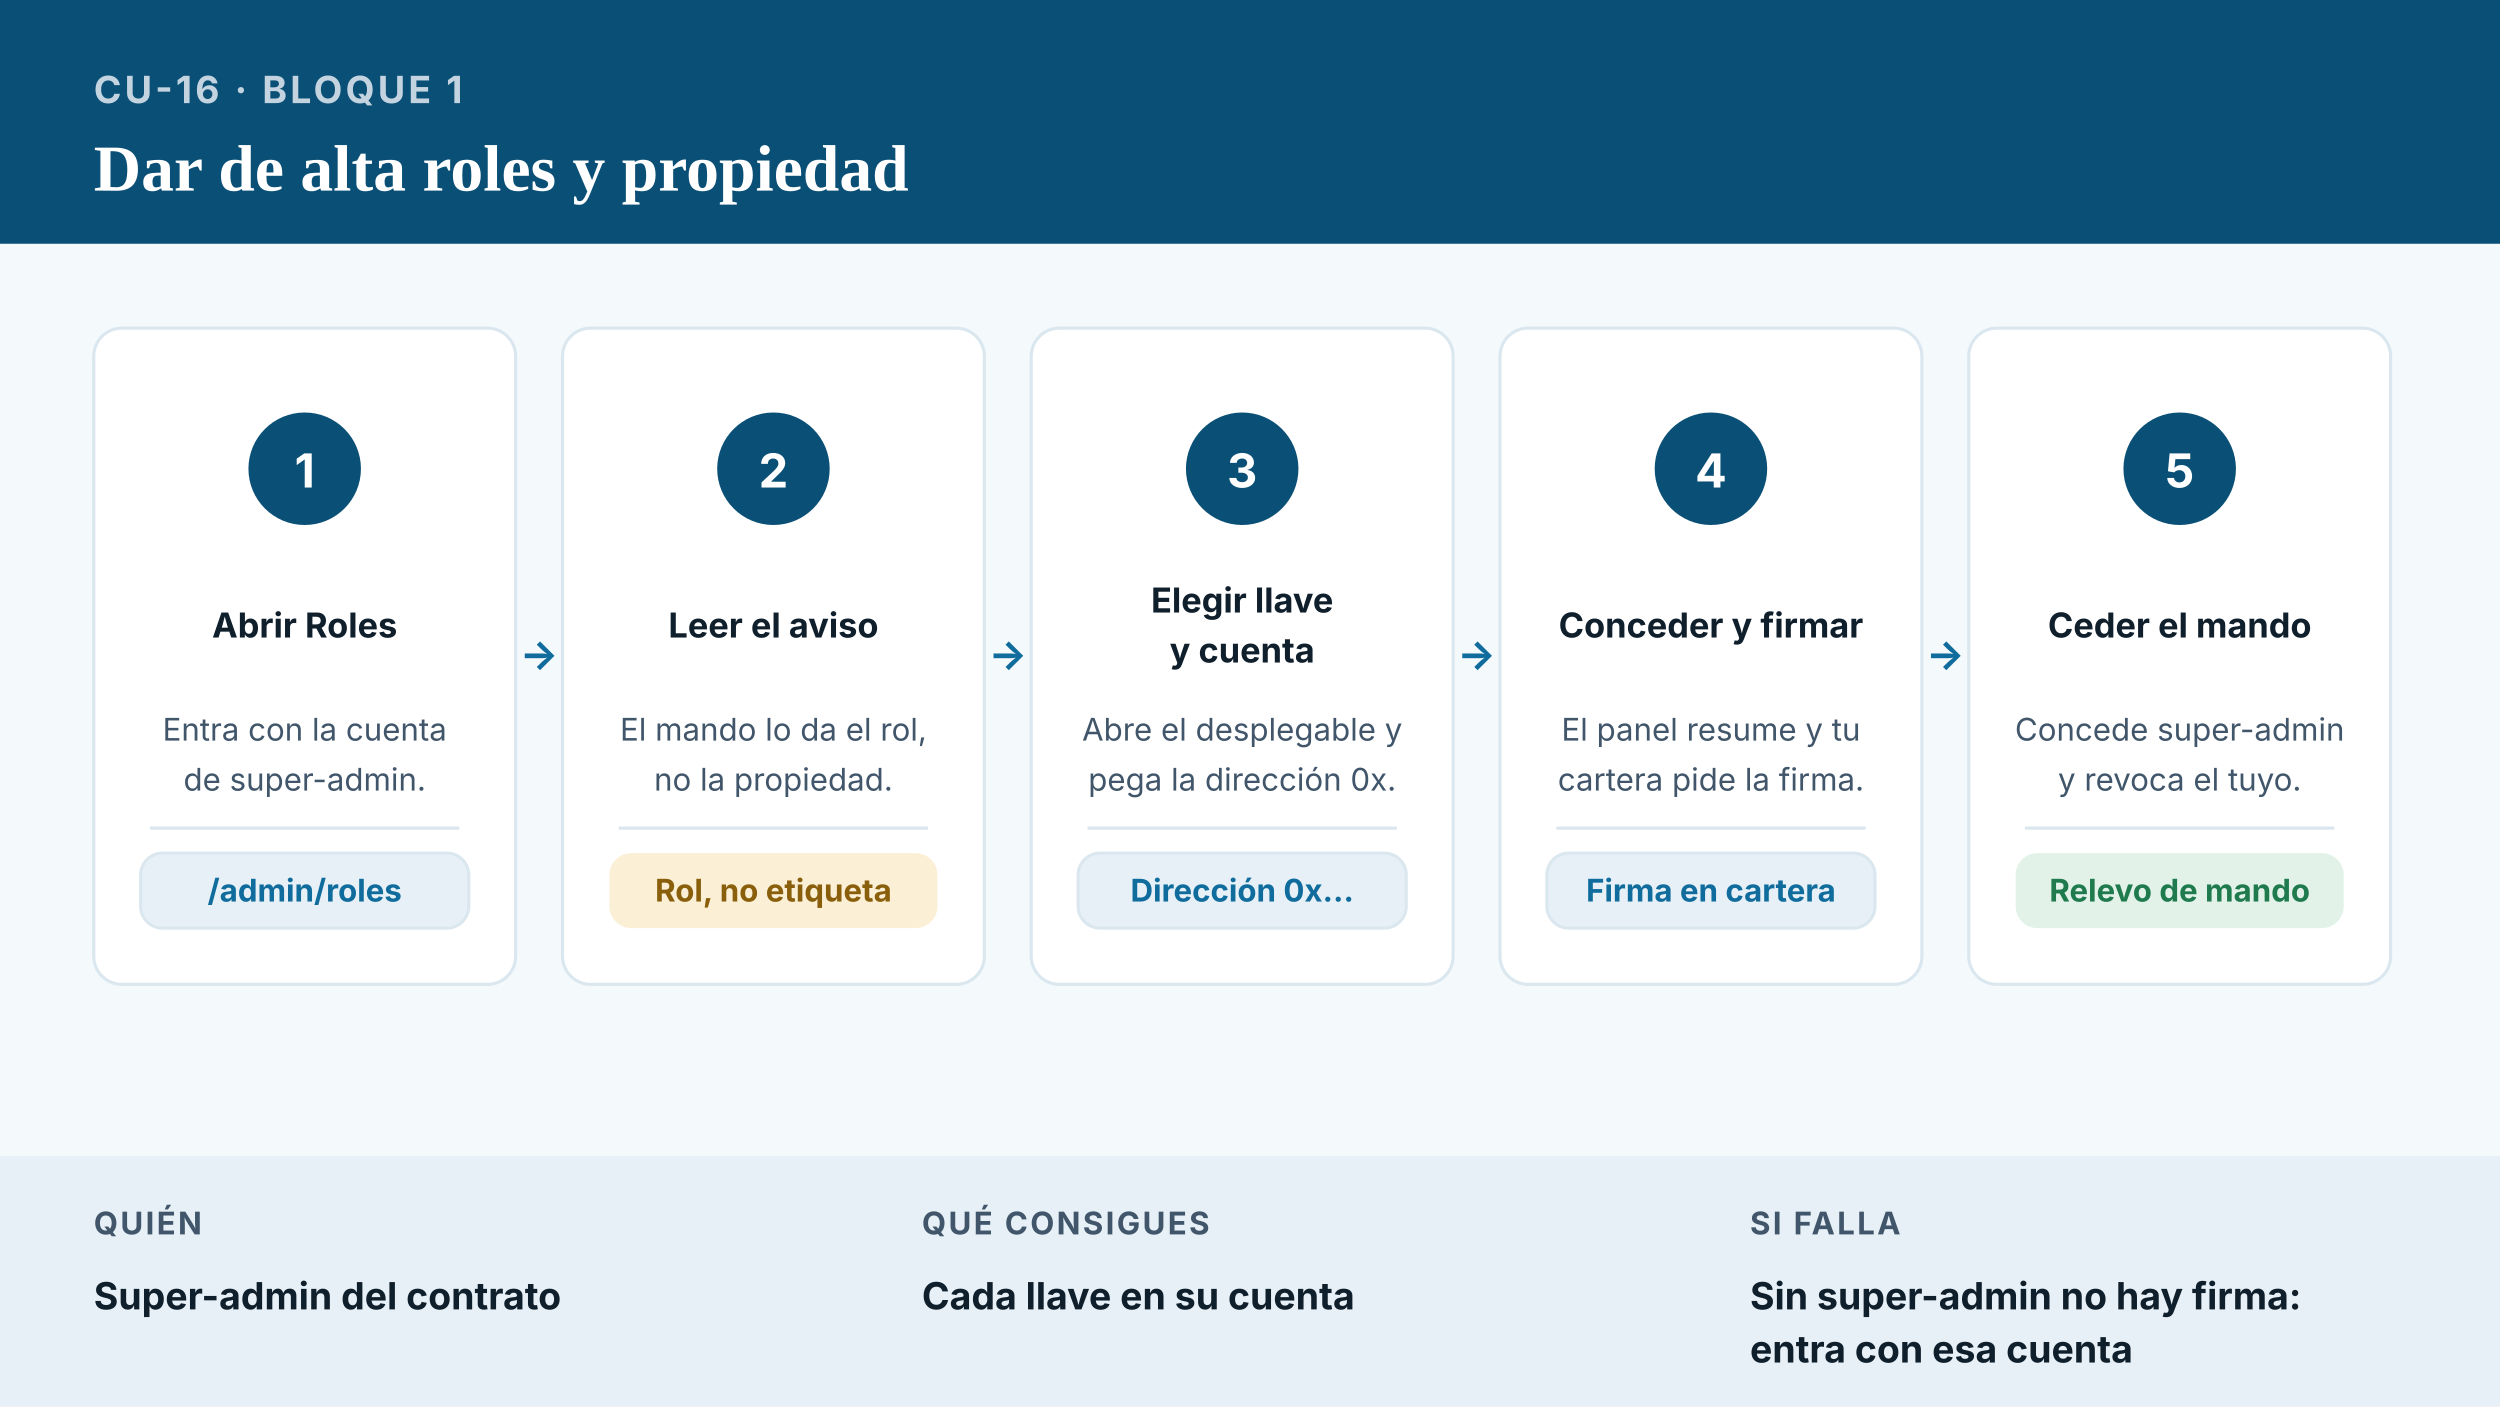
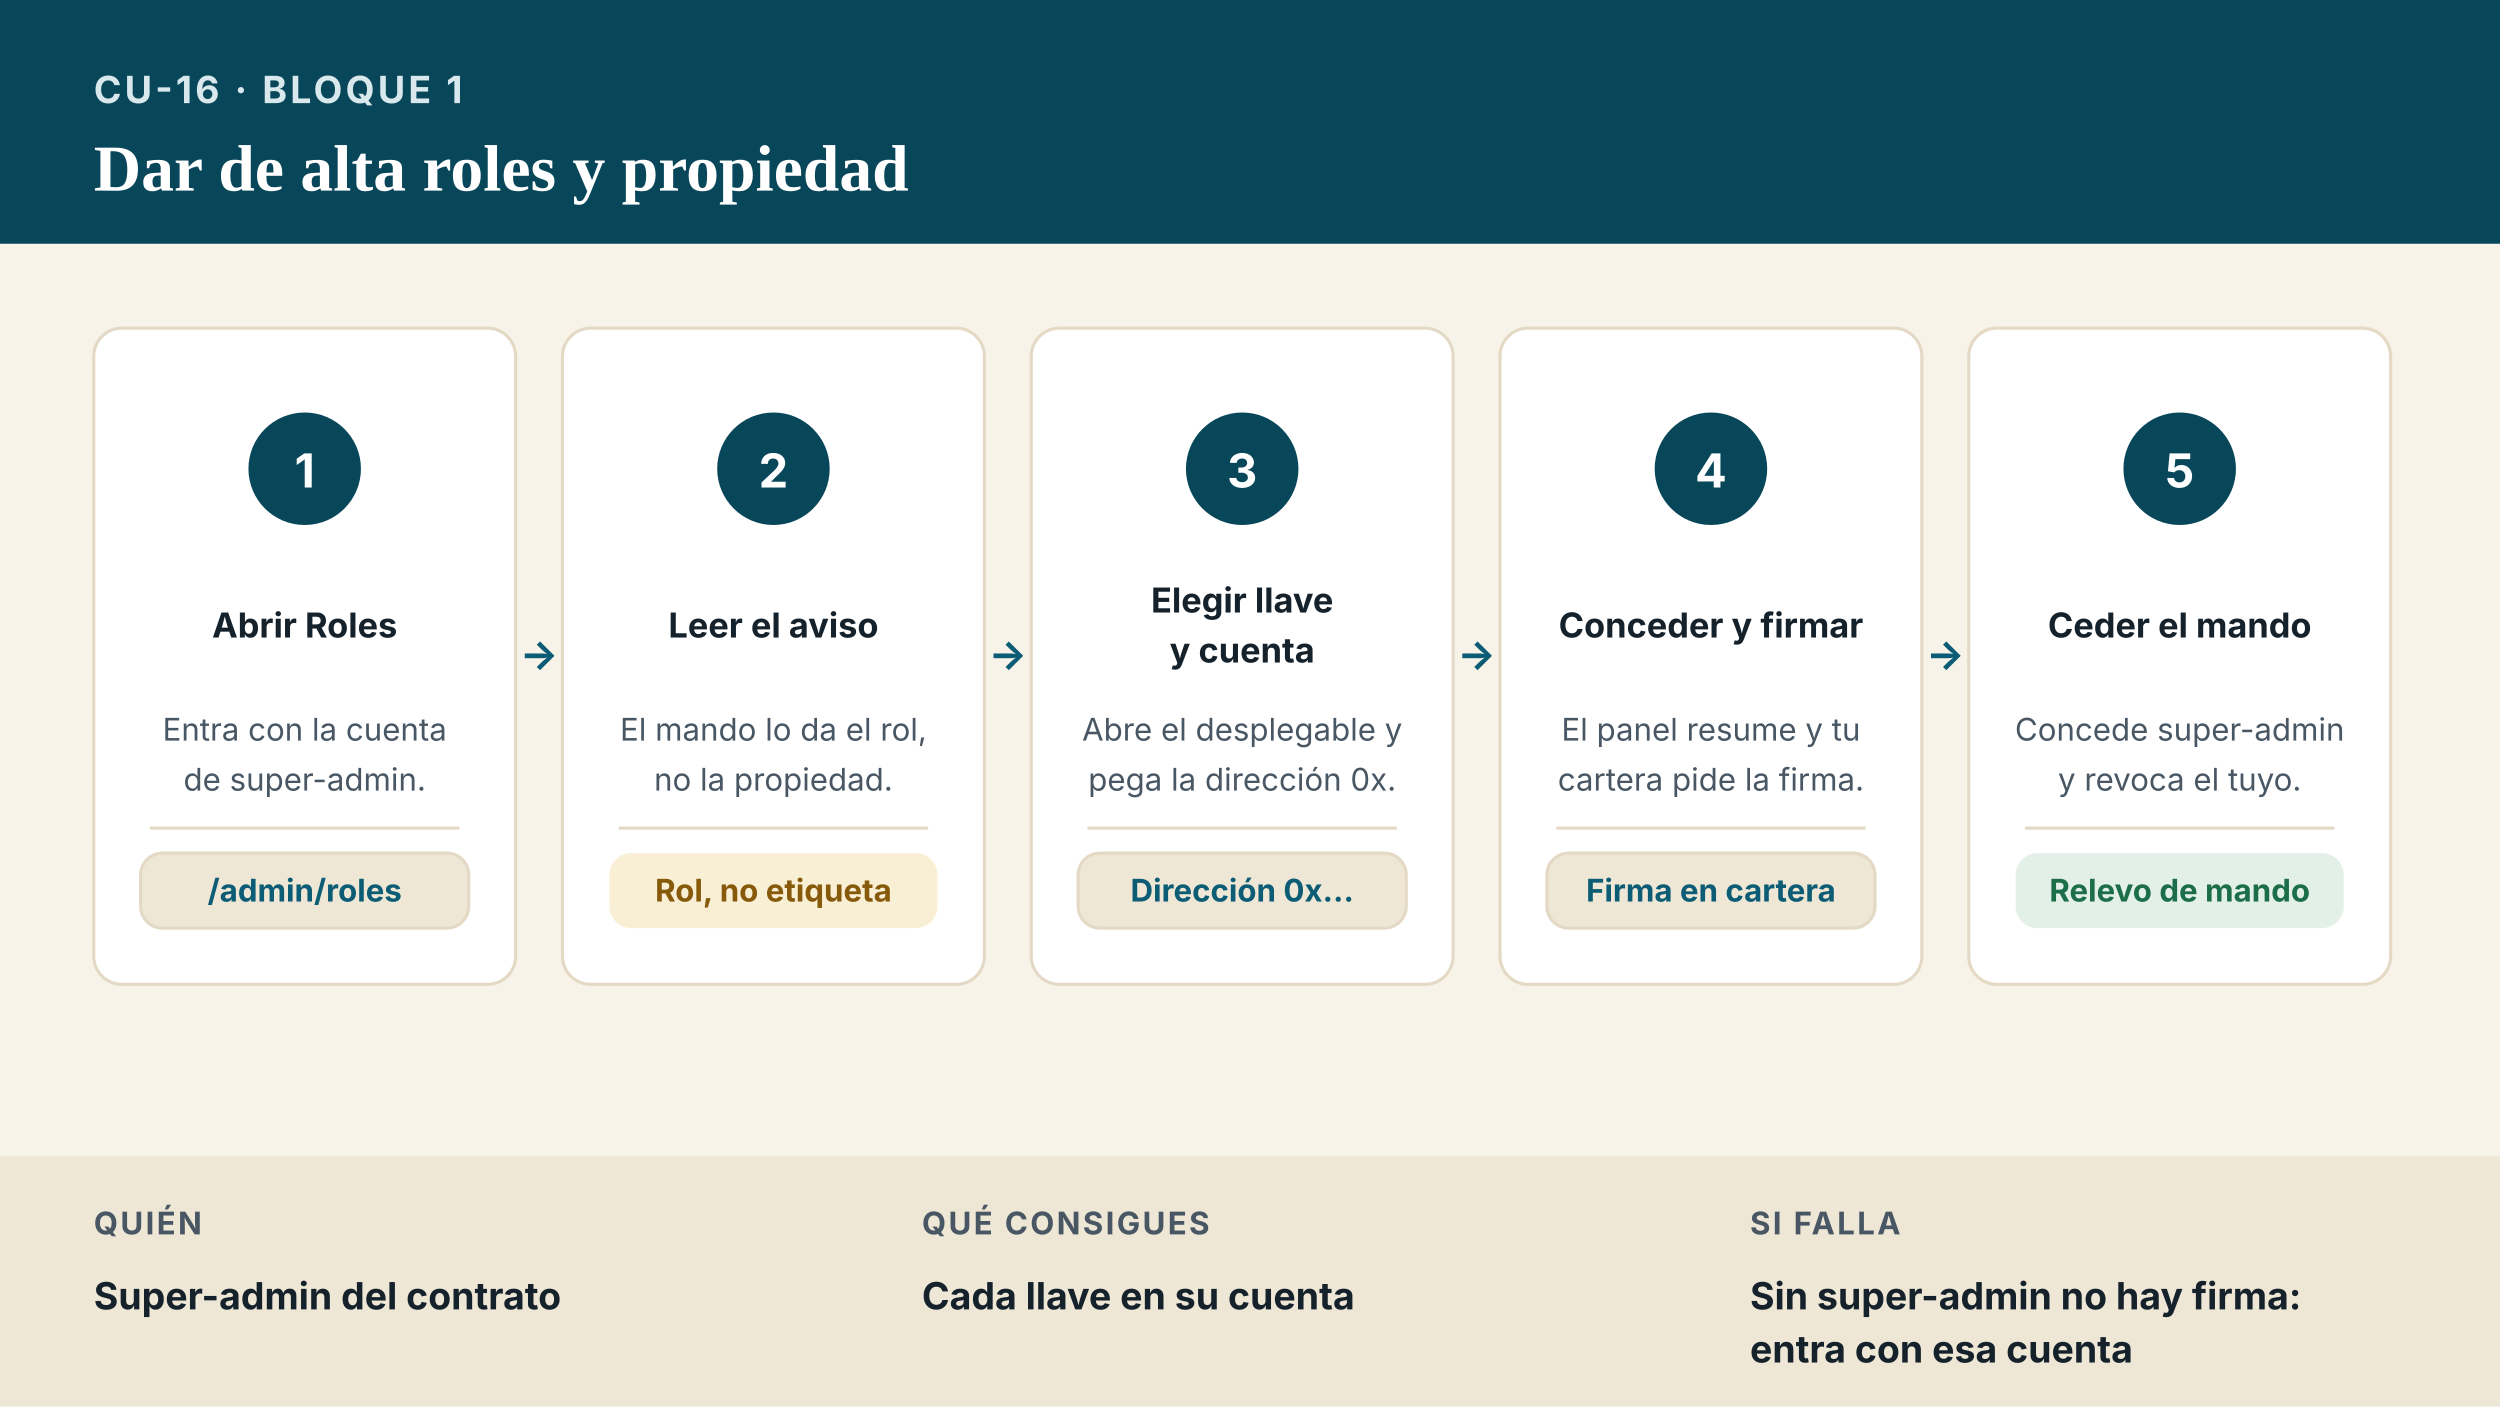
<svg xmlns="http://www.w3.org/2000/svg" viewBox="0 0 1600 900" width="1600" height="900" role="img" aria-labelledby="t d">
-   <rect width="1600" height="900" fill="#F4F9FC" />
-   <rect x="0" y="0" width="1600" height="156" fill="#0A4F75" />
-   <text x="60" y="66" font-family="'Hanken Grotesk', system-ui, -apple-system, 'Segoe UI', sans-serif" font-size="24" font-weight="700" fill="#C3D4E0" letter-spacing="2">CU-16 · BLOQUE 1</text>
+   <rect width="1600" height="900" fill="#F8F3E9" />
+   <rect x="0" y="0" width="1600" height="156" fill="#084659" />
+   <text x="60" y="66" font-family="'Hanken Grotesk', system-ui, -apple-system, 'Segoe UI', sans-serif" font-size="24" font-weight="700" fill="#D9E8EC" letter-spacing="2">CU-16 · BLOQUE 1</text>
  <text x="60" y="122" font-family="Fraunces, Georgia, 'Times New Roman', serif" font-size="42" font-weight="700" fill="#FFFFFF">Dar de alta roles y propiedad</text>
-   <rect x="60" y="210" width="270" height="420" rx="18" fill="#FFFFFF" stroke="#DBE7EF" stroke-width="2" />
-   <circle cx="195" cy="300" r="36" fill="#0A4F75" />
+   <rect x="60" y="210" width="270" height="420" rx="18" fill="#FFFFFF" stroke="#E4D9C5" stroke-width="2" />
+   <circle cx="195" cy="300" r="36" fill="#084659" />
  <text x="195" y="312" text-anchor="middle" font-family="'Hanken Grotesk', system-ui, -apple-system, 'Segoe UI', sans-serif" font-size="30" font-weight="700" fill="#FFFFFF">1</text>
-   <text x="195" y="408" text-anchor="middle" font-family="'Hanken Grotesk', system-ui, -apple-system, 'Segoe UI', sans-serif" font-size="22" font-weight="700" fill="#101F2C">Abrir Roles</text>
-   <text x="195" y="474" text-anchor="middle" font-family="'Hanken Grotesk', system-ui, -apple-system, 'Segoe UI', sans-serif" font-size="20" fill="#41566A">Entra con la cuenta</text>
-   <text x="195" y="506" text-anchor="middle" font-family="'Hanken Grotesk', system-ui, -apple-system, 'Segoe UI', sans-serif" font-size="20" fill="#41566A">de super-admin.</text>
-   <path d="M96 530 H294" stroke="#DBE7EF" stroke-width="2" fill="none" />
-   <rect x="90" y="546" width="210" height="48" rx="14" fill="#E6F0F6" stroke="#DBE7EF" stroke-width="2" />
-   <text x="195" y="577" text-anchor="middle" font-family="'Hanken Grotesk', system-ui, -apple-system, 'Segoe UI', sans-serif" font-size="20" font-weight="700" fill="#0F6C9C">/admin/roles</text>
-   <rect x="360" y="210" width="270" height="420" rx="18" fill="#FFFFFF" stroke="#DBE7EF" stroke-width="2" />
-   <circle cx="495" cy="300" r="36" fill="#0A4F75" />
+   <text x="195" y="408" text-anchor="middle" font-family="'Hanken Grotesk', system-ui, -apple-system, 'Segoe UI', sans-serif" font-size="22" font-weight="700" fill="#15222C">Abrir Roles</text>
+   <text x="195" y="474" text-anchor="middle" font-family="'Hanken Grotesk', system-ui, -apple-system, 'Segoe UI', sans-serif" font-size="20" fill="#495764">Entra con la cuenta</text>
+   <text x="195" y="506" text-anchor="middle" font-family="'Hanken Grotesk', system-ui, -apple-system, 'Segoe UI', sans-serif" font-size="20" fill="#495764">de super-admin.</text>
+   <path d="M96 530 H294" stroke="#E4D9C5" stroke-width="2" fill="none" />
+   <rect x="90" y="546" width="210" height="48" rx="14" fill="#EFE7D6" stroke="#E4D9C5" stroke-width="2" />
+   <text x="195" y="577" text-anchor="middle" font-family="'Hanken Grotesk', system-ui, -apple-system, 'Segoe UI', sans-serif" font-size="20" font-weight="700" fill="#0B5C74">/admin/roles</text>
+   <rect x="360" y="210" width="270" height="420" rx="18" fill="#FFFFFF" stroke="#E4D9C5" stroke-width="2" />
+   <circle cx="495" cy="300" r="36" fill="#084659" />
  <text x="495" y="312" text-anchor="middle" font-family="'Hanken Grotesk', system-ui, -apple-system, 'Segoe UI', sans-serif" font-size="30" font-weight="700" fill="#FFFFFF">2</text>
-   <text x="495" y="408" text-anchor="middle" font-family="'Hanken Grotesk', system-ui, -apple-system, 'Segoe UI', sans-serif" font-size="22" font-weight="700" fill="#101F2C">Leer el aviso</text>
-   <text x="495" y="474" text-anchor="middle" font-family="'Hanken Grotesk', system-ui, -apple-system, 'Segoe UI', sans-serif" font-size="20" fill="#41566A">El mando lo da el rol,</text>
-   <text x="495" y="506" text-anchor="middle" font-family="'Hanken Grotesk', system-ui, -apple-system, 'Segoe UI', sans-serif" font-size="20" fill="#41566A">no la propiedad.</text>
-   <path d="M396 530 H594" stroke="#DBE7EF" stroke-width="2" fill="none" />
-   <rect x="390" y="546" width="210" height="48" rx="14" fill="#FBF0D6" />
-   <text x="495" y="577" text-anchor="middle" font-family="'Hanken Grotesk', system-ui, -apple-system, 'Segoe UI', sans-serif" font-size="20" font-weight="700" fill="#8A5F0C">Rol, no etiqueta</text>
-   <rect x="660" y="210" width="270" height="420" rx="18" fill="#FFFFFF" stroke="#DBE7EF" stroke-width="2" />
-   <circle cx="795" cy="300" r="36" fill="#0A4F75" />
+   <text x="495" y="408" text-anchor="middle" font-family="'Hanken Grotesk', system-ui, -apple-system, 'Segoe UI', sans-serif" font-size="22" font-weight="700" fill="#15222C">Leer el aviso</text>
+   <text x="495" y="474" text-anchor="middle" font-family="'Hanken Grotesk', system-ui, -apple-system, 'Segoe UI', sans-serif" font-size="20" fill="#495764">El mando lo da el rol,</text>
+   <text x="495" y="506" text-anchor="middle" font-family="'Hanken Grotesk', system-ui, -apple-system, 'Segoe UI', sans-serif" font-size="20" fill="#495764">no la propiedad.</text>
+   <path d="M396 530 H594" stroke="#E4D9C5" stroke-width="2" fill="none" />
+   <rect x="390" y="546" width="210" height="48" rx="14" fill="#F9EFD4" />
+   <text x="495" y="577" text-anchor="middle" font-family="'Hanken Grotesk', system-ui, -apple-system, 'Segoe UI', sans-serif" font-size="20" font-weight="700" fill="#875A0B">Rol, no etiqueta</text>
+   <rect x="660" y="210" width="270" height="420" rx="18" fill="#FFFFFF" stroke="#E4D9C5" stroke-width="2" />
+   <circle cx="795" cy="300" r="36" fill="#084659" />
  <text x="795" y="312" text-anchor="middle" font-family="'Hanken Grotesk', system-ui, -apple-system, 'Segoe UI', sans-serif" font-size="30" font-weight="700" fill="#FFFFFF">3</text>
-   <text x="795" y="392" text-anchor="middle" font-family="'Hanken Grotesk', system-ui, -apple-system, 'Segoe UI', sans-serif" font-size="22" font-weight="700" fill="#101F2C">Elegir llave</text>
-   <text x="795" y="424" text-anchor="middle" font-family="'Hanken Grotesk', system-ui, -apple-system, 'Segoe UI', sans-serif" font-size="22" font-weight="700" fill="#101F2C">y cuenta</text>
-   <text x="795" y="474" text-anchor="middle" font-family="'Hanken Grotesk', system-ui, -apple-system, 'Segoe UI', sans-serif" font-size="20" fill="#41566A">Abre el desplegable y</text>
-   <text x="795" y="506" text-anchor="middle" font-family="'Hanken Grotesk', system-ui, -apple-system, 'Segoe UI', sans-serif" font-size="20" fill="#41566A">pega la dirección 0x.</text>
-   <path d="M696 530 H894" stroke="#DBE7EF" stroke-width="2" fill="none" />
-   <rect x="690" y="546" width="210" height="48" rx="14" fill="#E6F0F6" stroke="#DBE7EF" stroke-width="2" />
-   <text x="795" y="577" text-anchor="middle" font-family="'Hanken Grotesk', system-ui, -apple-system, 'Segoe UI', sans-serif" font-size="20" font-weight="700" fill="#0F6C9C">Dirección 0x…</text>
-   <rect x="960" y="210" width="270" height="420" rx="18" fill="#FFFFFF" stroke="#DBE7EF" stroke-width="2" />
-   <circle cx="1095" cy="300" r="36" fill="#0A4F75" />
+   <text x="795" y="392" text-anchor="middle" font-family="'Hanken Grotesk', system-ui, -apple-system, 'Segoe UI', sans-serif" font-size="22" font-weight="700" fill="#15222C">Elegir llave</text>
+   <text x="795" y="424" text-anchor="middle" font-family="'Hanken Grotesk', system-ui, -apple-system, 'Segoe UI', sans-serif" font-size="22" font-weight="700" fill="#15222C">y cuenta</text>
+   <text x="795" y="474" text-anchor="middle" font-family="'Hanken Grotesk', system-ui, -apple-system, 'Segoe UI', sans-serif" font-size="20" fill="#495764">Abre el desplegable y</text>
+   <text x="795" y="506" text-anchor="middle" font-family="'Hanken Grotesk', system-ui, -apple-system, 'Segoe UI', sans-serif" font-size="20" fill="#495764">pega la dirección 0x.</text>
+   <path d="M696 530 H894" stroke="#E4D9C5" stroke-width="2" fill="none" />
+   <rect x="690" y="546" width="210" height="48" rx="14" fill="#EFE7D6" stroke="#E4D9C5" stroke-width="2" />
+   <text x="795" y="577" text-anchor="middle" font-family="'Hanken Grotesk', system-ui, -apple-system, 'Segoe UI', sans-serif" font-size="20" font-weight="700" fill="#0B5C74">Dirección 0x…</text>
+   <rect x="960" y="210" width="270" height="420" rx="18" fill="#FFFFFF" stroke="#E4D9C5" stroke-width="2" />
+   <circle cx="1095" cy="300" r="36" fill="#084659" />
  <text x="1095" y="312" text-anchor="middle" font-family="'Hanken Grotesk', system-ui, -apple-system, 'Segoe UI', sans-serif" font-size="30" font-weight="700" fill="#FFFFFF">4</text>
-   <text x="1095" y="408" text-anchor="middle" font-family="'Hanken Grotesk', system-ui, -apple-system, 'Segoe UI', sans-serif" font-size="22" font-weight="700" fill="#101F2C">Conceder y firmar</text>
-   <text x="1095" y="474" text-anchor="middle" font-family="'Hanken Grotesk', system-ui, -apple-system, 'Segoe UI', sans-serif" font-size="20" fill="#41566A">El panel resume y tu</text>
-   <text x="1095" y="506" text-anchor="middle" font-family="'Hanken Grotesk', system-ui, -apple-system, 'Segoe UI', sans-serif" font-size="20" fill="#41566A">cartera pide la firma.</text>
-   <path d="M996 530 H1194" stroke="#DBE7EF" stroke-width="2" fill="none" />
-   <rect x="990" y="546" width="210" height="48" rx="14" fill="#E6F0F6" stroke="#DBE7EF" stroke-width="2" />
-   <text x="1095" y="577" text-anchor="middle" font-family="'Hanken Grotesk', system-ui, -apple-system, 'Segoe UI', sans-serif" font-size="20" font-weight="700" fill="#0F6C9C">Firma en cartera</text>
-   <rect x="1260" y="210" width="270" height="420" rx="18" fill="#FFFFFF" stroke="#DBE7EF" stroke-width="2" />
-   <circle cx="1395" cy="300" r="36" fill="#0A4F75" />
+   <text x="1095" y="408" text-anchor="middle" font-family="'Hanken Grotesk', system-ui, -apple-system, 'Segoe UI', sans-serif" font-size="22" font-weight="700" fill="#15222C">Conceder y firmar</text>
+   <text x="1095" y="474" text-anchor="middle" font-family="'Hanken Grotesk', system-ui, -apple-system, 'Segoe UI', sans-serif" font-size="20" fill="#495764">El panel resume y tu</text>
+   <text x="1095" y="506" text-anchor="middle" font-family="'Hanken Grotesk', system-ui, -apple-system, 'Segoe UI', sans-serif" font-size="20" fill="#495764">cartera pide la firma.</text>
+   <path d="M996 530 H1194" stroke="#E4D9C5" stroke-width="2" fill="none" />
+   <rect x="990" y="546" width="210" height="48" rx="14" fill="#EFE7D6" stroke="#E4D9C5" stroke-width="2" />
+   <text x="1095" y="577" text-anchor="middle" font-family="'Hanken Grotesk', system-ui, -apple-system, 'Segoe UI', sans-serif" font-size="20" font-weight="700" fill="#0B5C74">Firma en cartera</text>
+   <rect x="1260" y="210" width="270" height="420" rx="18" fill="#FFFFFF" stroke="#E4D9C5" stroke-width="2" />
+   <circle cx="1395" cy="300" r="36" fill="#084659" />
  <text x="1395" y="312" text-anchor="middle" font-family="'Hanken Grotesk', system-ui, -apple-system, 'Segoe UI', sans-serif" font-size="30" font-weight="700" fill="#FFFFFF">5</text>
-   <text x="1395" y="408" text-anchor="middle" font-family="'Hanken Grotesk', system-ui, -apple-system, 'Segoe UI', sans-serif" font-size="22" font-weight="700" fill="#101F2C">Ceder el mando</text>
-   <text x="1395" y="474" text-anchor="middle" font-family="'Hanken Grotesk', system-ui, -apple-system, 'Segoe UI', sans-serif" font-size="20" fill="#41566A">Concede super-admin</text>
-   <text x="1395" y="506" text-anchor="middle" font-family="'Hanken Grotesk', system-ui, -apple-system, 'Segoe UI', sans-serif" font-size="20" fill="#41566A">y revoca el tuyo.</text>
-   <path d="M1296 530 H1494" stroke="#DBE7EF" stroke-width="2" fill="none" />
-   <rect x="1290" y="546" width="210" height="48" rx="14" fill="#E2F2E9" />
-   <text x="1395" y="577" text-anchor="middle" font-family="'Hanken Grotesk', system-ui, -apple-system, 'Segoe UI', sans-serif" font-size="20" font-weight="700" fill="#1F7A4D">Relevo de mando</text>
-   <text x="345" y="428" text-anchor="middle" font-family="'Hanken Grotesk', system-ui, -apple-system, 'Segoe UI', sans-serif" font-size="26" font-weight="700" fill="#0F6C9C">→</text>
-   <text x="645" y="428" text-anchor="middle" font-family="'Hanken Grotesk', system-ui, -apple-system, 'Segoe UI', sans-serif" font-size="26" font-weight="700" fill="#0F6C9C">→</text>
-   <text x="945" y="428" text-anchor="middle" font-family="'Hanken Grotesk', system-ui, -apple-system, 'Segoe UI', sans-serif" font-size="26" font-weight="700" fill="#0F6C9C">→</text>
-   <text x="1245" y="428" text-anchor="middle" font-family="'Hanken Grotesk', system-ui, -apple-system, 'Segoe UI', sans-serif" font-size="26" font-weight="700" fill="#0F6C9C">→</text>
-   <rect x="0" y="740" width="1600" height="160" fill="#E6F0F6" />
-   <text x="60" y="790" font-family="'Hanken Grotesk', system-ui, -apple-system, 'Segoe UI', sans-serif" font-size="20" font-weight="700" fill="#41566A" letter-spacing="1.5">QUIÉN</text>
-   <text x="60" y="838" font-family="'Hanken Grotesk', system-ui, -apple-system, 'Segoe UI', sans-serif" font-size="24" font-weight="700" fill="#101F2C">Super-admin del contrato</text>
-   <text x="590" y="790" font-family="'Hanken Grotesk', system-ui, -apple-system, 'Segoe UI', sans-serif" font-size="20" font-weight="700" fill="#41566A" letter-spacing="1.5">QUÉ CONSIGUES</text>
-   <text x="590" y="838" font-family="'Hanken Grotesk', system-ui, -apple-system, 'Segoe UI', sans-serif" font-size="24" font-weight="700" fill="#101F2C">Cada llave en su cuenta</text>
-   <text x="1120" y="790" font-family="'Hanken Grotesk', system-ui, -apple-system, 'Segoe UI', sans-serif" font-size="20" font-weight="700" fill="#41566A" letter-spacing="1.5">SI FALLA</text>
-   <text x="1120" y="838" font-family="'Hanken Grotesk', system-ui, -apple-system, 'Segoe UI', sans-serif" font-size="24" font-weight="700" fill="#101F2C">Sin super-admin no hay firma:</text>
-   <text x="1120" y="872" font-family="'Hanken Grotesk', system-ui, -apple-system, 'Segoe UI', sans-serif" font-size="24" font-weight="700" fill="#101F2C">entra con esa cuenta</text>
+   <text x="1395" y="408" text-anchor="middle" font-family="'Hanken Grotesk', system-ui, -apple-system, 'Segoe UI', sans-serif" font-size="22" font-weight="700" fill="#15222C">Ceder el mando</text>
+   <text x="1395" y="474" text-anchor="middle" font-family="'Hanken Grotesk', system-ui, -apple-system, 'Segoe UI', sans-serif" font-size="20" fill="#495764">Concede super-admin</text>
+   <text x="1395" y="506" text-anchor="middle" font-family="'Hanken Grotesk', system-ui, -apple-system, 'Segoe UI', sans-serif" font-size="20" fill="#495764">y revoca el tuyo.</text>
+   <path d="M1296 530 H1494" stroke="#E4D9C5" stroke-width="2" fill="none" />
+   <rect x="1290" y="546" width="210" height="48" rx="14" fill="#E2F0E8" />
+   <text x="1395" y="577" text-anchor="middle" font-family="'Hanken Grotesk', system-ui, -apple-system, 'Segoe UI', sans-serif" font-size="20" font-weight="700" fill="#1C6E48">Relevo de mando</text>
+   <text x="345" y="428" text-anchor="middle" font-family="'Hanken Grotesk', system-ui, -apple-system, 'Segoe UI', sans-serif" font-size="26" font-weight="700" fill="#0B5C74">→</text>
+   <text x="645" y="428" text-anchor="middle" font-family="'Hanken Grotesk', system-ui, -apple-system, 'Segoe UI', sans-serif" font-size="26" font-weight="700" fill="#0B5C74">→</text>
+   <text x="945" y="428" text-anchor="middle" font-family="'Hanken Grotesk', system-ui, -apple-system, 'Segoe UI', sans-serif" font-size="26" font-weight="700" fill="#0B5C74">→</text>
+   <text x="1245" y="428" text-anchor="middle" font-family="'Hanken Grotesk', system-ui, -apple-system, 'Segoe UI', sans-serif" font-size="26" font-weight="700" fill="#0B5C74">→</text>
+   <rect x="0" y="740" width="1600" height="160" fill="#EFE7D6" />
+   <text x="60" y="790" font-family="'Hanken Grotesk', system-ui, -apple-system, 'Segoe UI', sans-serif" font-size="20" font-weight="700" fill="#495764" letter-spacing="1.5">QUIÉN</text>
+   <text x="60" y="838" font-family="'Hanken Grotesk', system-ui, -apple-system, 'Segoe UI', sans-serif" font-size="24" font-weight="700" fill="#15222C">Super-admin del contrato</text>
+   <text x="590" y="790" font-family="'Hanken Grotesk', system-ui, -apple-system, 'Segoe UI', sans-serif" font-size="20" font-weight="700" fill="#495764" letter-spacing="1.5">QUÉ CONSIGUES</text>
+   <text x="590" y="838" font-family="'Hanken Grotesk', system-ui, -apple-system, 'Segoe UI', sans-serif" font-size="24" font-weight="700" fill="#15222C">Cada llave en su cuenta</text>
+   <text x="1120" y="790" font-family="'Hanken Grotesk', system-ui, -apple-system, 'Segoe UI', sans-serif" font-size="20" font-weight="700" fill="#495764" letter-spacing="1.5">SI FALLA</text>
+   <text x="1120" y="838" font-family="'Hanken Grotesk', system-ui, -apple-system, 'Segoe UI', sans-serif" font-size="24" font-weight="700" fill="#15222C">Sin super-admin no hay firma:</text>
+   <text x="1120" y="872" font-family="'Hanken Grotesk', system-ui, -apple-system, 'Segoe UI', sans-serif" font-size="24" font-weight="700" fill="#15222C">entra con esa cuenta</text>
</svg>
